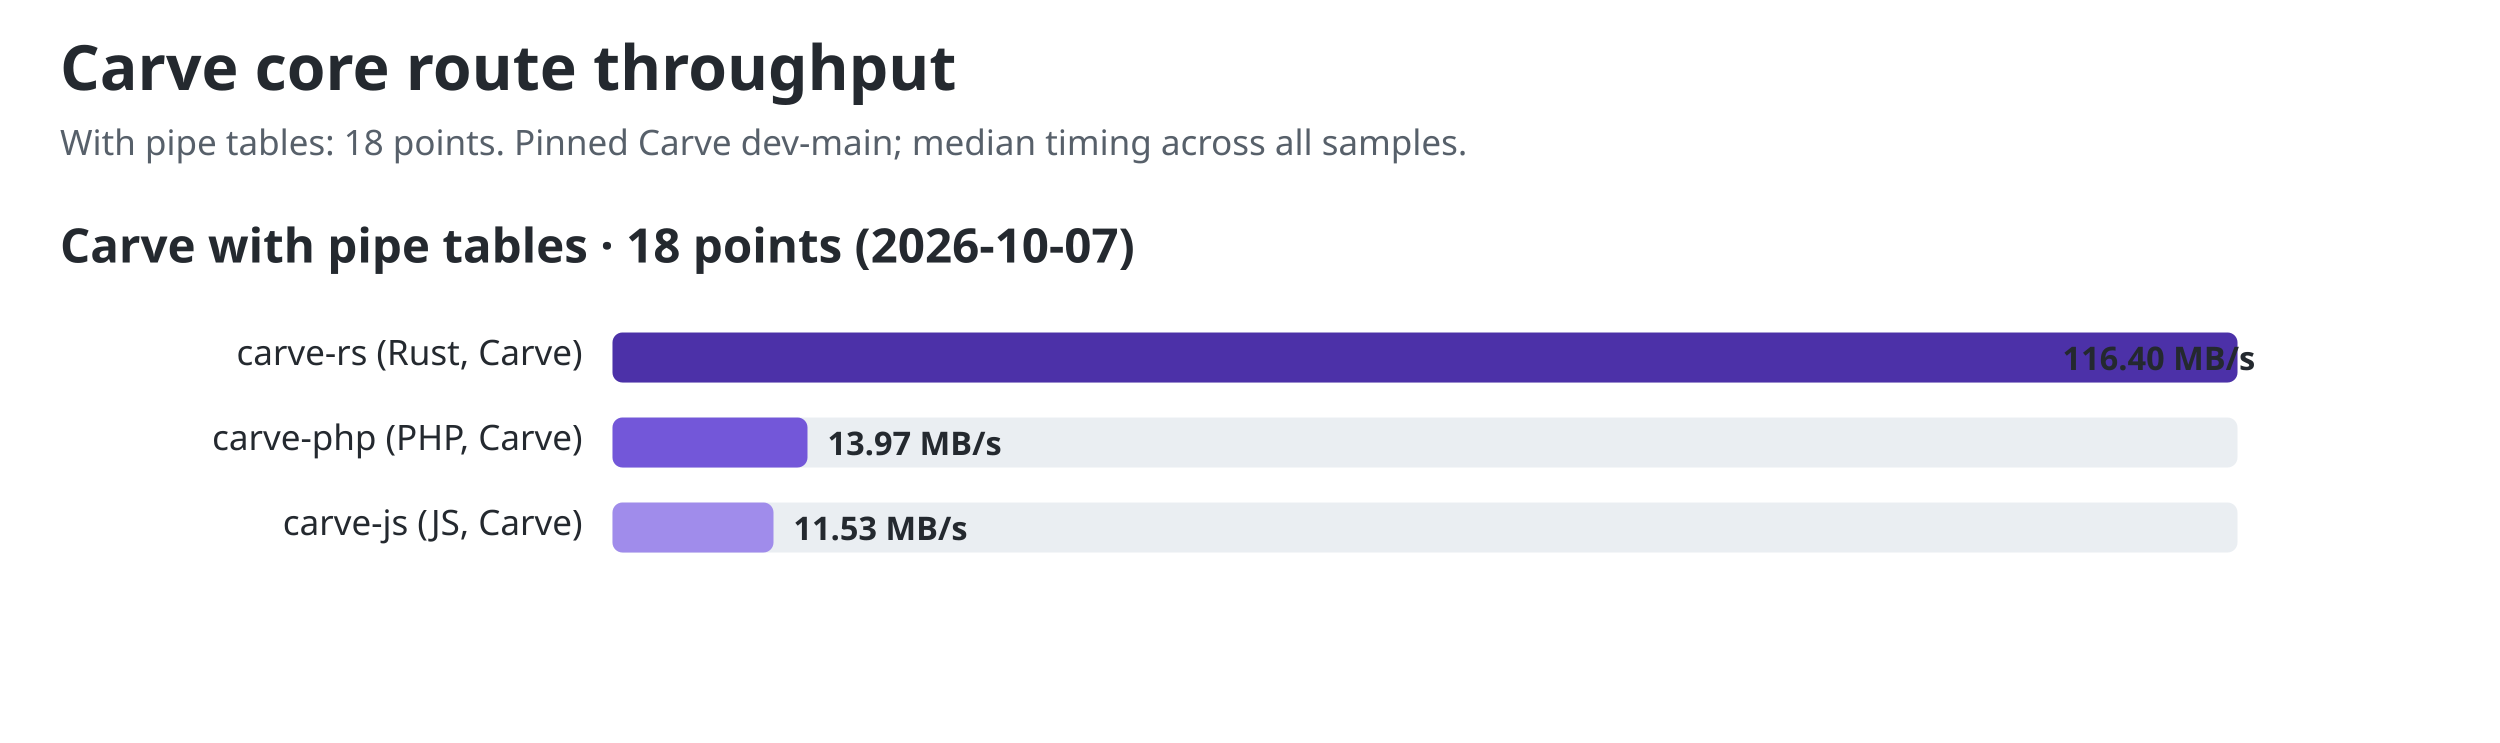
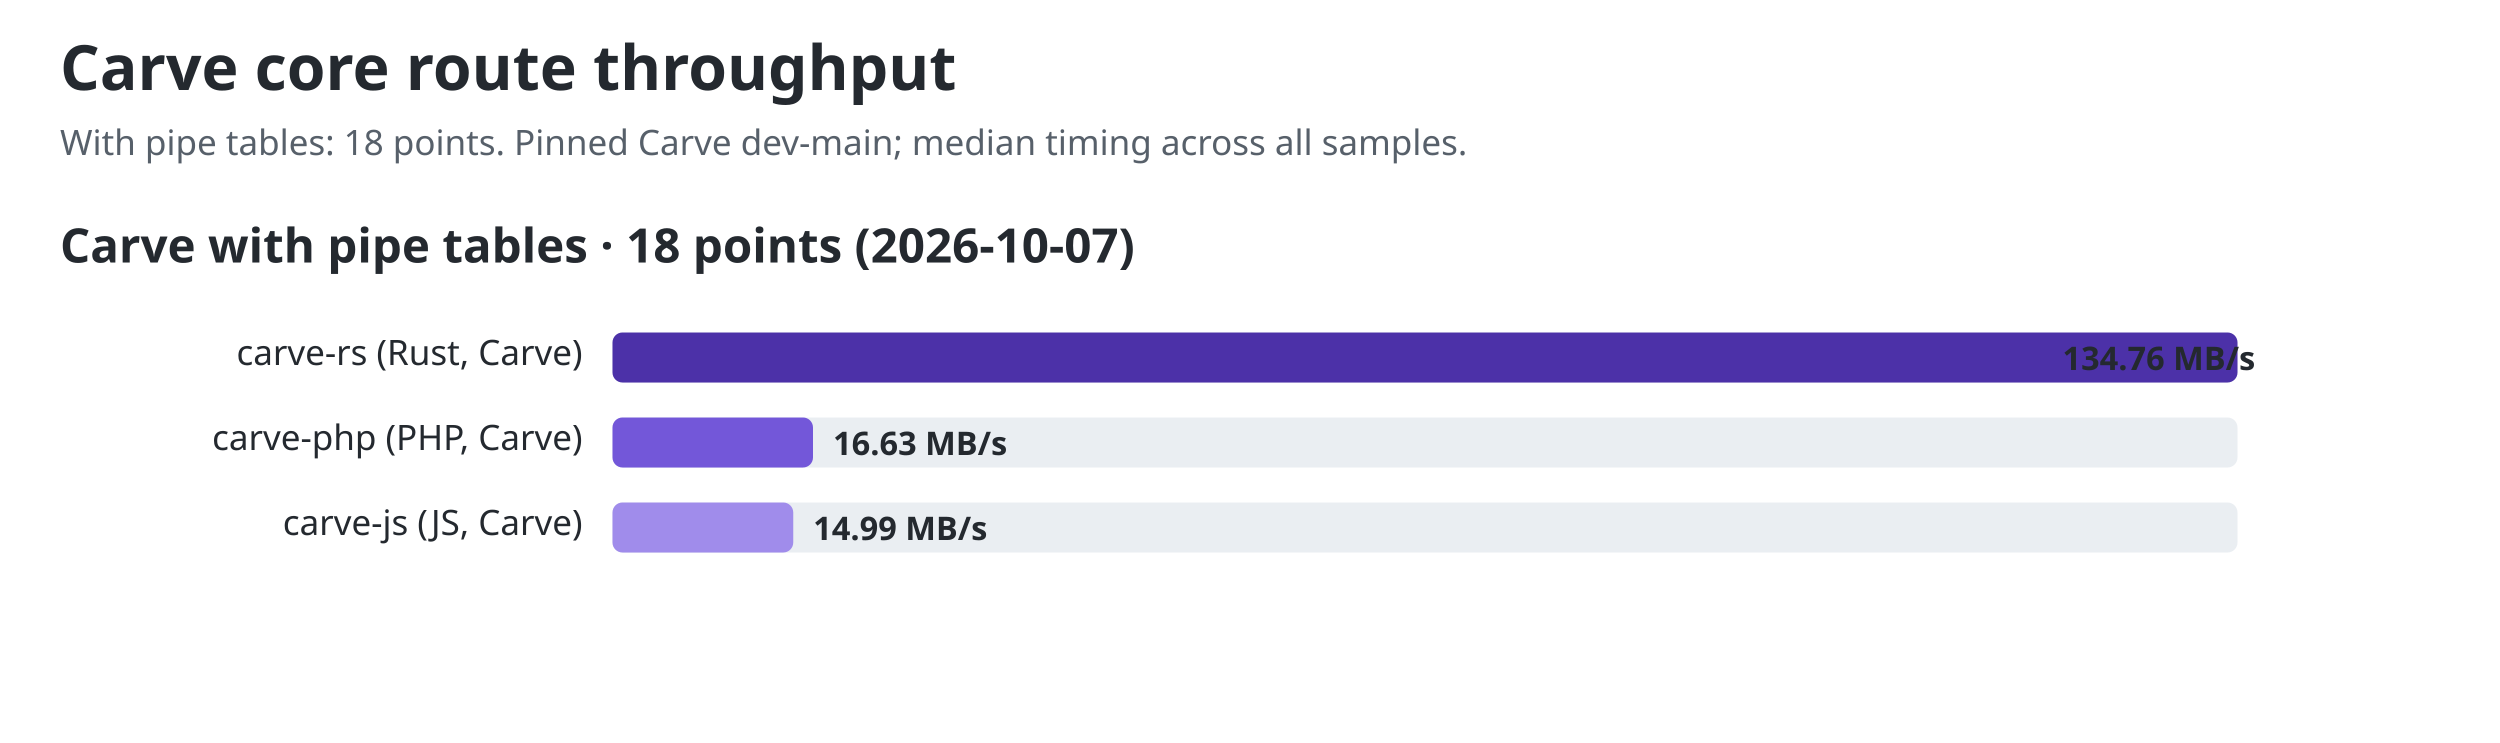
<svg xmlns="http://www.w3.org/2000/svg" width="1000" height="297" viewBox="0 0 1000 297" role="img" aria-labelledby="title desc">
  <style>text{font-family:ui-sans-serif,system-ui,sans-serif;fill:#24292f}.title{font-size:25px;font-weight:700}.sub{font-size:14px;fill:#57606a}.group{font-size:19px;font-weight:650}.label{font-size:14px}.value{font-size:13px;font-weight:650;fill:#24292f}.track{fill:#eaeef2}@media(prefers-color-scheme:dark){text,.value{fill:#f0f6fc}.sub{fill:#8c959f}.track{fill:#30363d}}</style>
  <text id="chart-title" class="title" x="24" y="36">Carve core route throughput</text>
  <text class="sub" x="24" y="62">With pipe tables: 18 points. Pinned Carve dev-main; median timing across all samples.</text>
  <text class="group" x="24" y="105">Carve with pipe tables · 18 points (2026-10-07)</text>
  <text class="label" x="233" y="146" text-anchor="end">carve-rs (Rust, Carve)</text>
  <rect class="track" x="245" y="133" width="650" height="20" rx="4" />
  <rect x="245" y="133" width="650.0" height="20" rx="4" fill="#4c31a8" />
-   <text class="value" x="825" y="148">116.40 MB/s</text>
+   <text class="value" x="825" y="148">134.76 MB/s</text>
  <text class="label" x="233" y="180" text-anchor="end">carve-php (PHP, Carve)</text>
  <rect class="track" x="245" y="167" width="650" height="20" rx="4" />
-   <rect x="245" y="167" width="78.0" height="20" rx="4" fill="#7357d9" />
-   <text class="value" x="331.009" y="182">13.97 MB/s</text>
+   <rect x="245" y="167" width="80.2" height="20" rx="4" fill="#7357d9" />
+   <text class="value" x="333.229" y="182">16.63 MB/s</text>
  <text class="label" x="233" y="214" text-anchor="end">carve-js (JS, Carve)</text>
  <rect class="track" x="245" y="201" width="650" height="20" rx="4" />
-   <rect x="245" y="201" width="64.4" height="20" rx="4" fill="#a08ceb" />
-   <text class="value" x="317.361" y="216">11.53 MB/s</text>
+   <rect x="245" y="201" width="72.3" height="20" rx="4" fill="#a08ceb" />
+   <text class="value" x="325.281" y="216">14.99 MB/s</text>
</svg>
